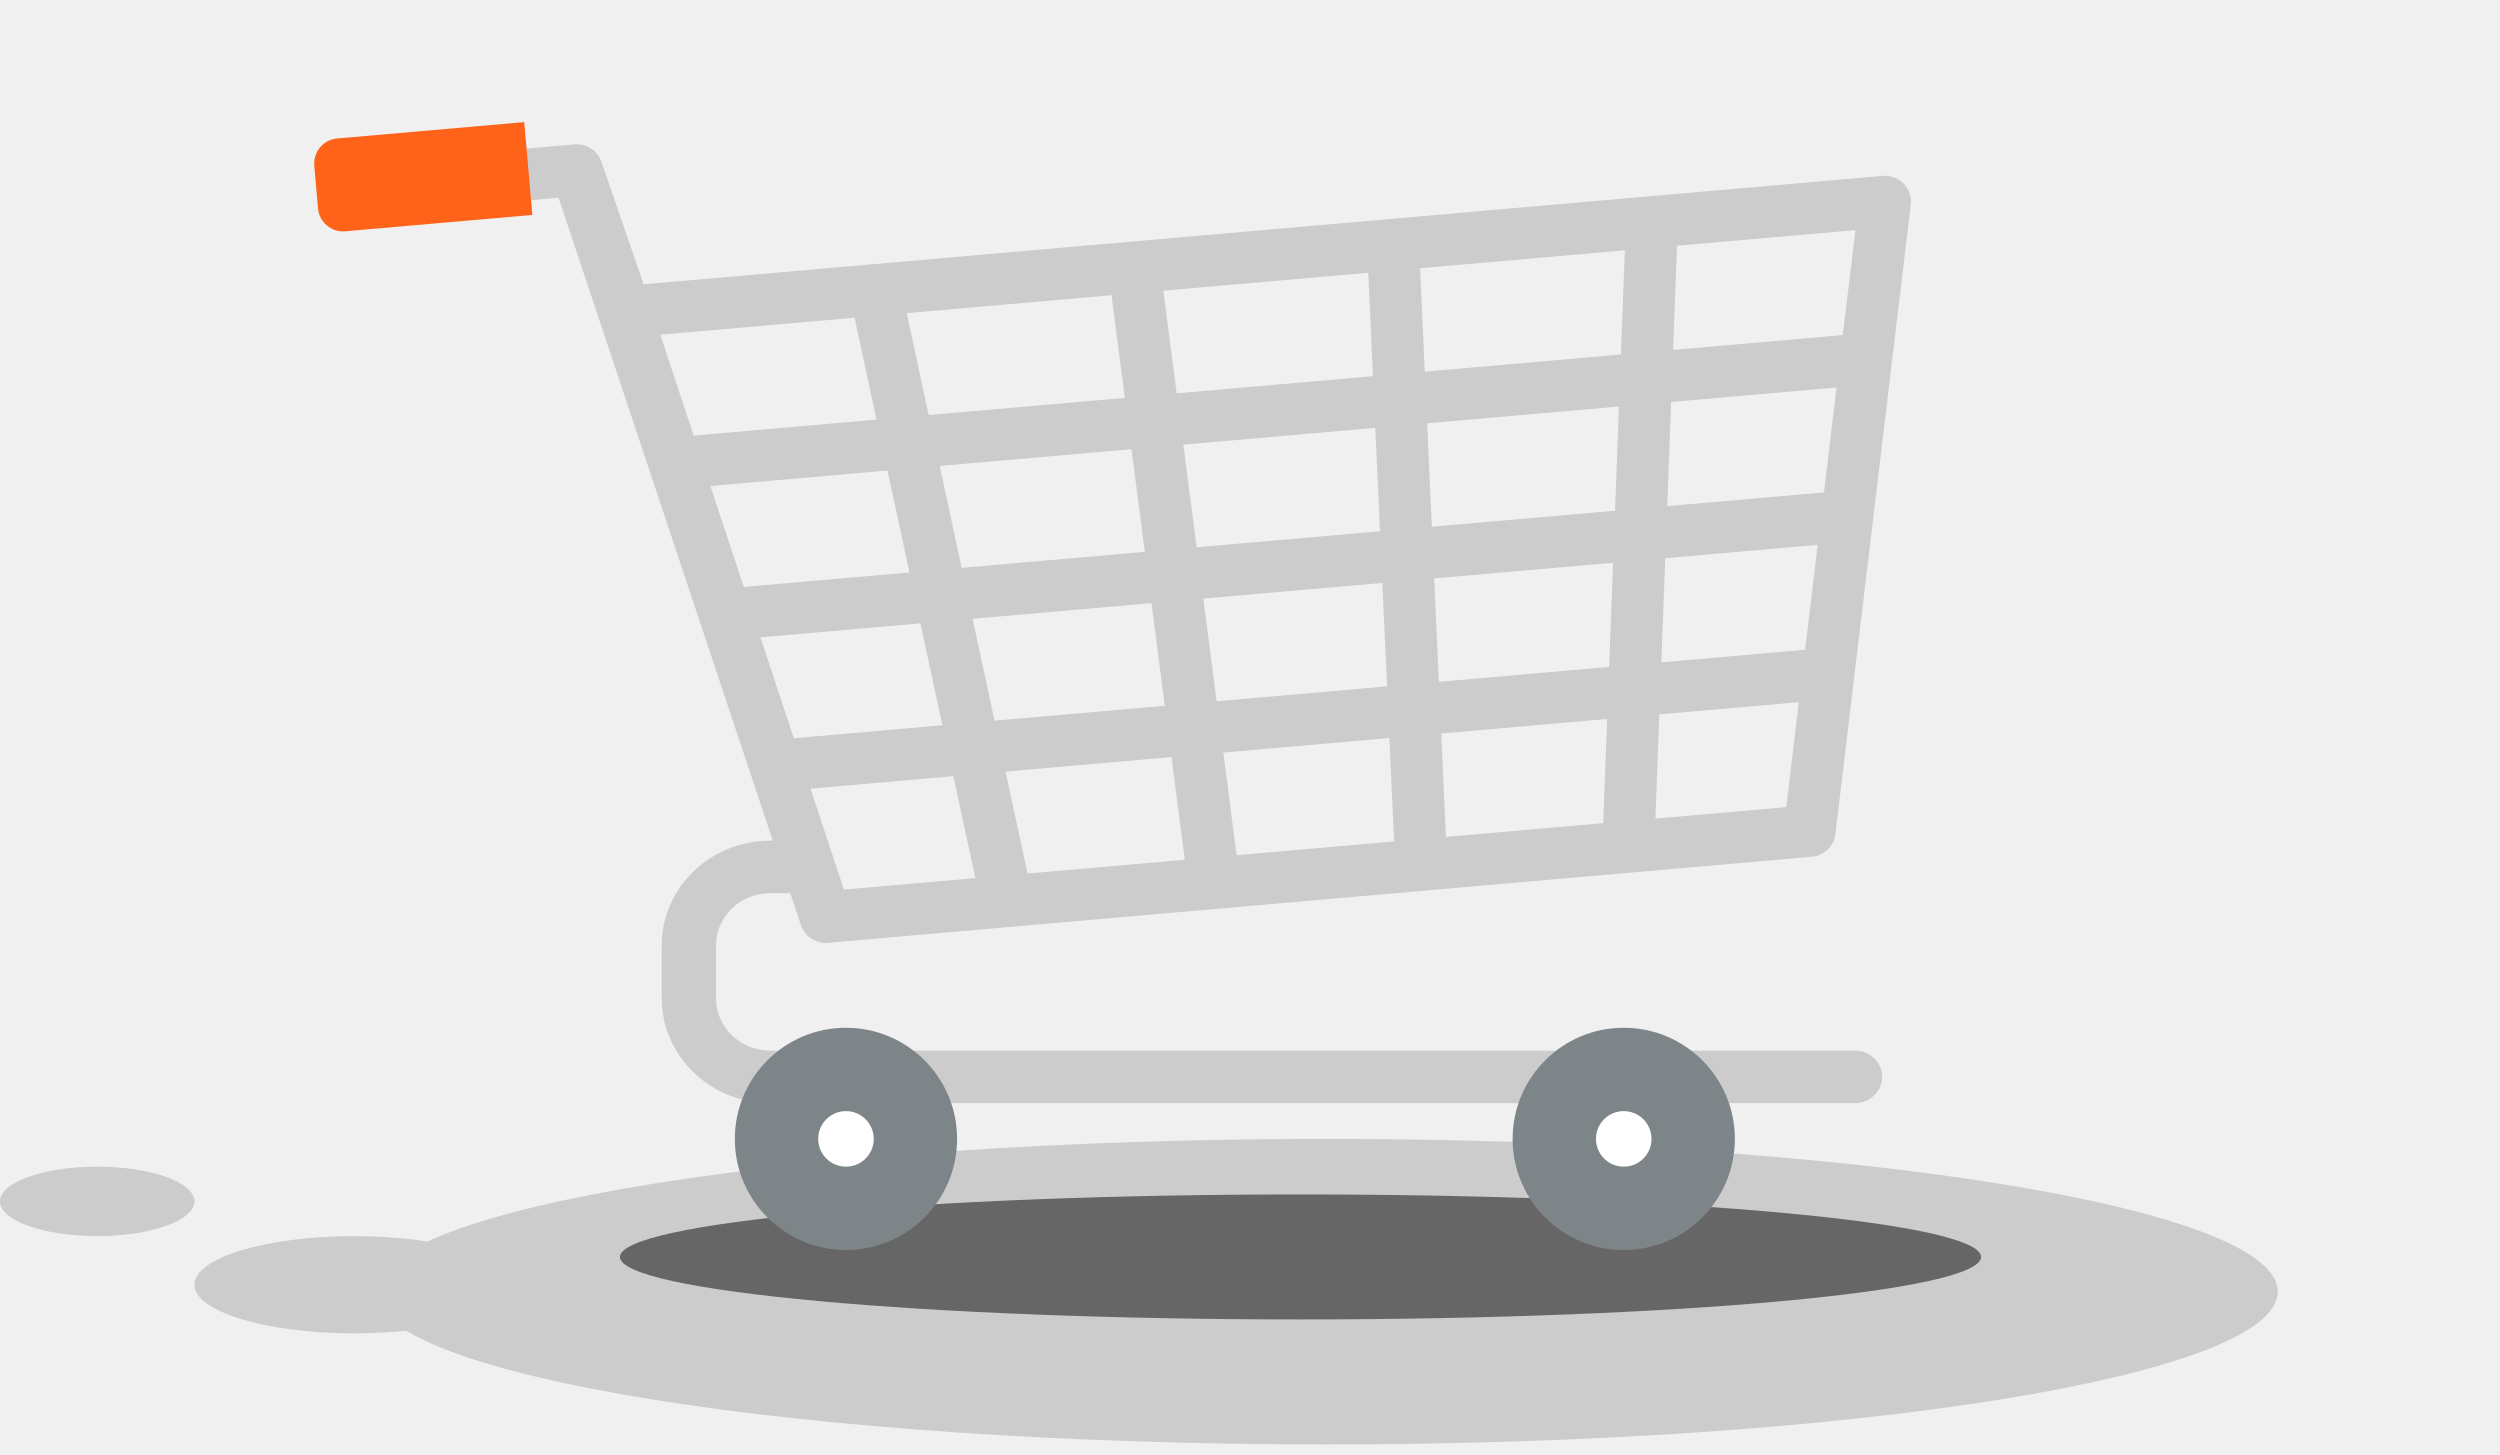
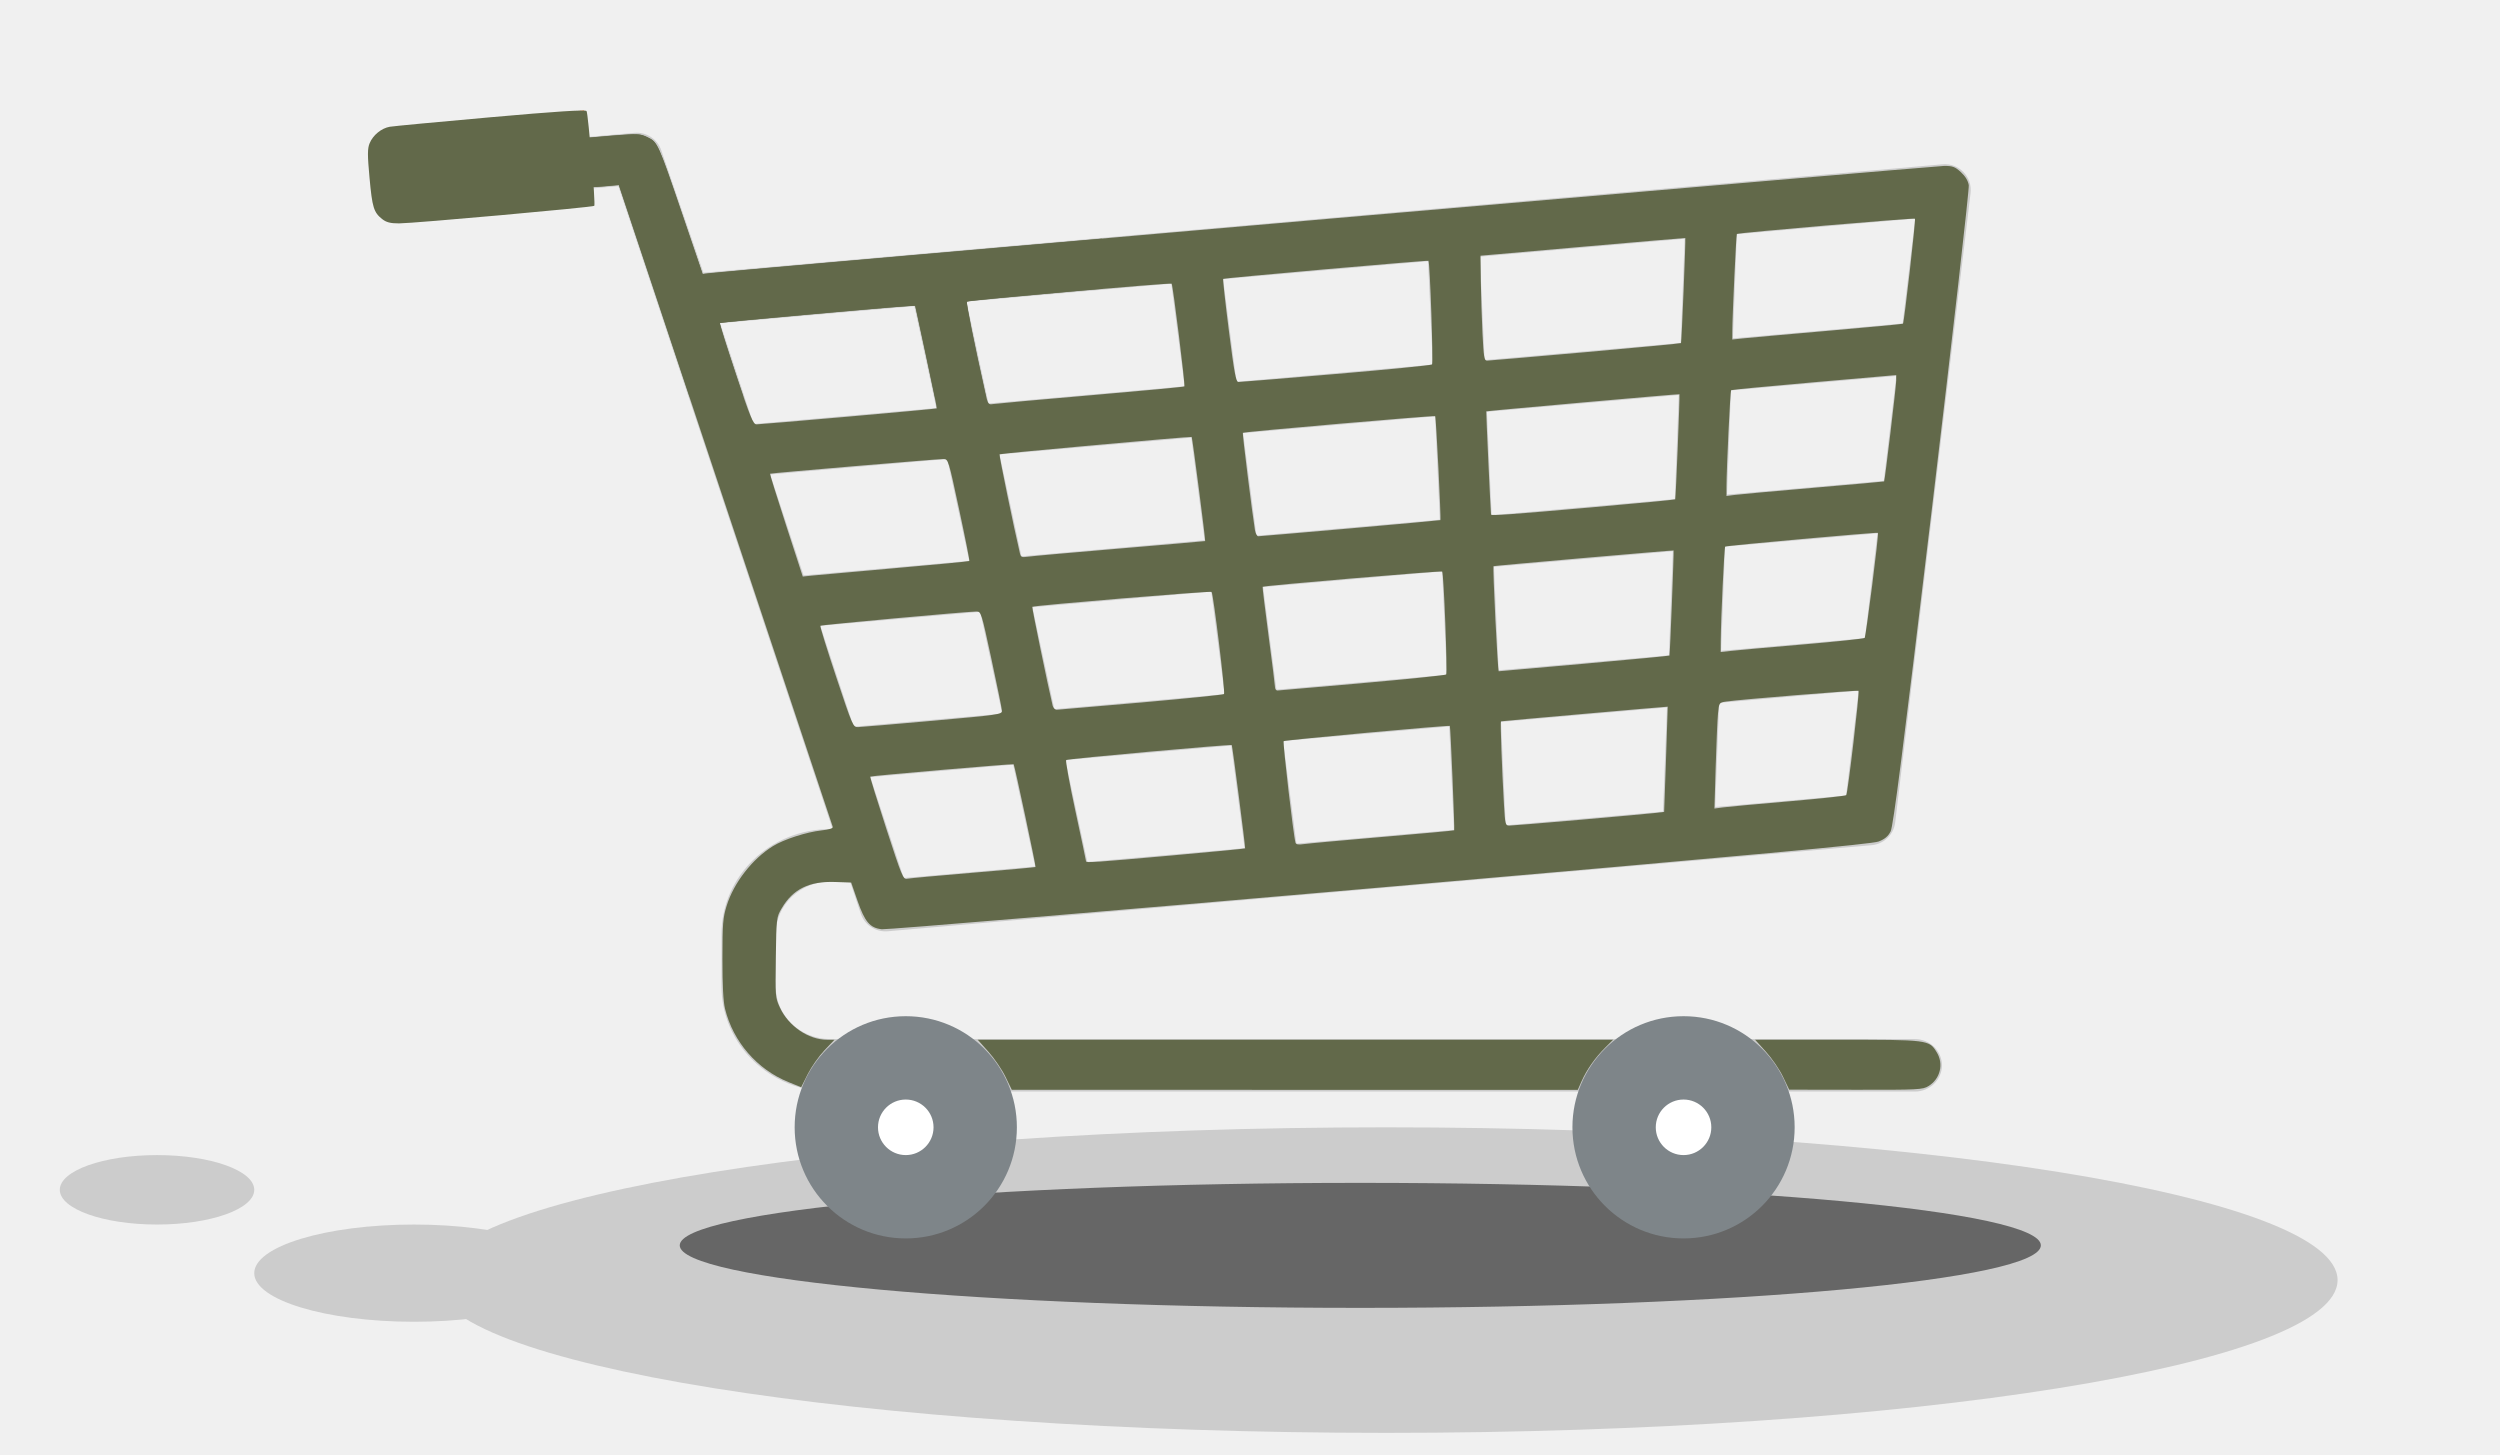
- <svg xmlns="http://www.w3.org/2000/svg" width="220" height="128" viewBox="0 0 220 128">
-   <g fill="none" fill-rule="evenodd">
-     <g>
-       <g transform="translate(-610 -390) translate(610 390)">
-         <ellipse cx="116.722" cy="113.667" fill="#CCC" rx="83.722" ry="13.444" />
-         <ellipse cx="114.444" cy="110.611" fill="#666" rx="59.889" ry="5.5" />
-         <ellipse cx="31.167" cy="113.056" fill="#CCC" rx="14.056" ry="4.278" />
-         <ellipse cx="8.556" cy="105.722" fill="#CCC" rx="8.556" ry="3.056" />
-         <g transform="translate(26.778)">
-           <path fill="#CCC" d="M136.465 97.075H40.997c-5.27-.005-9.54-4.139-9.546-9.239v-4.619c.005-5.1 4.276-9.233 9.546-9.239h2.387c1.318 0 2.387 1.034 2.387 2.31 0 1.275-1.069 2.31-2.387 2.31h-2.387c-2.635.003-4.77 2.069-4.773 4.619v4.62c.003 2.55 2.138 4.616 4.773 4.619h95.468c1.319 0 2.387 1.034 2.387 2.31 0 1.275-1.068 2.31-2.387 2.31z" />
-           <circle cx="116.111" cy="100.222" r="9.778" fill="#7E8589" fill-rule="nonzero" />
-           <circle cx="47.667" cy="100.222" r="9.778" fill="#7E8589" fill-rule="nonzero" />
-           <circle cx="116.111" cy="100.222" r="2.444" fill="#FFF" fill-rule="nonzero" />
-           <circle cx="47.667" cy="100.222" r="2.444" fill="#FFF" fill-rule="nonzero" />
-           <g>
-             <path fill="#CCC" d="M137.42 15.132H27.963L25.21 4.096c-.244-1.027-1.165-1.753-2.227-1.753H6.973c-1.264 0-2.288 1.018-2.288 2.275 0 1.256 1.024 2.275 2.287 2.275h14.2l15.67 65.634c.243 1.027 1.164 1.753 2.226 1.753h86.915c1.084 0 2.019-.755 2.24-1.81l11.436-54.6c.14-.67-.03-1.367-.465-1.899-.434-.531-1.086-.84-1.774-.84zm-41.264 4.55h18.087l-1.143 9.1H95.774l.382-9.1zm-27.26 0l.38 9.1H51.95l-1.143-9.1h18.088zm-39.856 0h17.158l1.144 9.1h-16.15l-2.152-9.1zm3.229 13.65h15.644l1.144 9.1H34.421l-2.152-9.1zm3.229 13.649h14.13l1.145 9.1H37.649l-2.151-9.1zm5.382 22.75l-2.153-9.1h12.617l1.144 9.1H40.88zm11.644-36.4h16.944l.38 9.1H53.667l-1.142-9.1zm1.715 13.65h15.8l.382 9.1H55.38l-1.142-9.1zm2.86 22.75l-1.144-9.1H70.61l.381 9.1H57.098zm32.382 0h-13.91l-.382-9.1h14.673l-.38 9.1zm.572-13.65H74.999l-.382-9.1h15.817l-.381 9.1zm.572-13.65H74.427l-.381-9.1h16.96l-.381 9.1zm.572-13.65H73.855l-.381-9.1h18.103l-.38 9.1zm16.757 40.95H94.059l.38-9.1h14.658l-1.143 9.1zm1.715-13.65H94.631l.38-9.1h15.801l-1.143 9.1zm1.716-13.65H95.202l.382-9.1h16.944l-1.143 9.1zm12.74 27.3h-11.561l1.143-9.1h12.323l-1.905 9.1zm2.86-13.65h-12.706l1.144-9.1h13.466l-1.905 9.1zm2.858-13.65h-13.849l1.144-9.1h14.61l-1.905 9.1zm2.86-13.65H117.71l1.144-9.1h15.753l-1.905 9.1z" transform="rotate(-5 142.095 -1.657)" />
-             <path fill="#FF6319" d="M2.213 0h16.528v8.2H2.213C.991 8.2 0 7.207 0 5.985V2.213C0 .991.991 0 2.213 0z" transform="rotate(-5 142.095 -1.657)" />
+ <svg xmlns="http://www.w3.org/2000/svg" width="220" height="128" viewBox="0 0 220 128" version="1.1" id="svg12">
+   <defs id="defs12" />
+   <g fill="none" fill-rule="evenodd" id="g12">
+     <g id="g11" transform="translate(5.262346,-1.018519)">
+       <g id="g10">
+         <ellipse cx="116.722" cy="113.667" fill="#cccccc" rx="83.722" ry="13.444" id="ellipse1" />
+         <ellipse cx="114.444" cy="110.611" fill="#666666" rx="59.889" ry="5.5" id="ellipse2" />
+         <ellipse cx="31.167" cy="113.056" fill="#cccccc" rx="14.056" ry="4.278" id="ellipse3" />
+         <ellipse cx="8.556" cy="105.722" fill="#cccccc" rx="8.556" ry="3.056" id="ellipse4" />
+         <g transform="translate(26.778)" id="g9">
+           <path fill="#cccccc" d="M 136.465,97.075 H 40.997 c -5.27,-0.005 -9.54,-4.139 -9.546,-9.239 v -4.619 c 0.005,-5.1 4.276,-9.233 9.546,-9.239 h 2.387 c 1.318,0 2.387,1.034 2.387,2.31 0,1.275 -1.069,2.31 -2.387,2.31 h -2.387 c -2.635,0.003 -4.77,2.069 -4.773,4.619 v 4.62 c 0.003,2.55 2.138,4.616 4.773,4.619 h 95.468 c 1.319,0 2.387,1.034 2.387,2.31 0,1.275 -1.068,2.31 -2.387,2.31 z" id="path4" />
+           <circle cx="116.111" cy="100.222" r="9.778" fill="#7e8589" fill-rule="nonzero" id="circle4" />
+           <circle cx="47.667" cy="100.222" r="9.778" fill="#7e8589" fill-rule="nonzero" id="circle5" />
+           <circle cx="116.111" cy="100.222" r="2.444" fill="#ffffff" fill-rule="nonzero" id="circle6" />
+           <circle cx="47.667" cy="100.222" r="2.444" fill="#ffffff" fill-rule="nonzero" id="circle7" />
+           <g id="g8">
+             <path fill="#cccccc" d="M 137.42,15.132 H 27.963 L 25.21,4.096 C 24.966,3.069 24.045,2.343 22.983,2.343 H 6.973 c -1.264,0 -2.288,1.018 -2.288,2.275 0,1.256 1.024,2.275 2.287,2.275 h 14.2 l 15.67,65.634 c 0.243,1.027 1.164,1.753 2.226,1.753 h 86.915 c 1.084,0 2.019,-0.755 2.24,-1.81 l 11.436,-54.6 c 0.14,-0.67 -0.03,-1.367 -0.465,-1.899 -0.434,-0.531 -1.086,-0.84 -1.774,-0.84 z m -41.264,4.55 h 18.087 l -1.143,9.1 H 95.774 Z m -27.26,0 0.38,9.1 H 51.95 l -1.143,-9.1 h 18.088 z m -39.856,0 h 17.158 l 1.144,9.1 h -16.15 z m 3.229,13.65 h 15.644 l 1.144,9.1 H 34.421 Z m 3.229,13.649 h 14.13 l 1.145,9.1 H 37.649 Z m 5.382,22.75 -2.153,-9.1 h 12.617 l 1.144,9.1 z m 11.644,-36.4 h 16.944 l 0.38,9.1 H 53.667 l -1.142,-9.1 z m 1.715,13.65 h 15.8 l 0.382,9.1 H 55.38 l -1.142,-9.1 z m 2.86,22.75 -1.144,-9.1 H 70.61 l 0.381,9.1 H 57.098 Z m 32.382,0 h -13.91 l -0.382,-9.1 h 14.673 l -0.38,9.1 z m 0.572,-13.65 H 74.999 l -0.382,-9.1 h 15.817 z m 0.572,-13.65 H 74.427 l -0.381,-9.1 h 16.96 z m 0.572,-13.65 H 73.855 l -0.381,-9.1 h 18.103 z m 16.757,40.95 H 94.059 l 0.38,-9.1 h 14.658 z m 1.715,-13.65 H 94.631 l 0.38,-9.1 h 15.801 z m 1.716,-13.65 H 95.202 l 0.382,-9.1 h 16.944 z m 12.74,27.3 h -11.561 l 1.143,-9.1 h 12.323 z m 2.86,-13.65 h -12.706 l 1.144,-9.1 h 13.466 l -1.905,9.1 z m 2.858,-13.65 h -13.849 l 1.144,-9.1 h 14.61 z m 2.86,-13.65 H 117.71 l 1.144,-9.1 h 15.753 l -1.905,9.1 z" transform="rotate(-5,142.095,-1.657)" id="path7" />
+             <path fill="#ff6319" d="M 2.213,0 H 18.741 V 8.2 H 2.213 C 0.991,8.2 0,7.207 0,5.985 V 2.213 C 0,0.991 0.991,0 2.213,0 Z" transform="rotate(-5,142.095,-1.657)" id="path8" />
          </g>
        </g>
      </g>
    </g>
+     <path style="fill:#62694a;stroke:#c8ab37;stroke-width:0;stroke-opacity:0.89" d="m 33.633,19.282 c -0.747,-0.6 -0.874,-1.014 -1.115,-3.636 -0.186,-2.018 -0.184,-2.567 0.008,-3.037 0.293,-0.717 1.038,-1.327 1.775,-1.455 0.31,-0.054 4.307,-0.431 8.881,-0.837 5.758,-0.512 8.353,-0.679 8.435,-0.544 0.15,0.247 0.801,8.22 0.681,8.342 -0.12,0.122 -15.912,1.541 -17.184,1.544 -0.75,0.002 -1.127,-0.095 -1.479,-0.378 z" id="path12" />
+     <path style="fill:#62694a;stroke:#c8ab37;stroke-width:0;stroke-opacity:0.89" d="m 69.386,95.225 c -2.764,-1.12 -4.863,-3.543 -5.582,-6.444 -0.158,-0.637 -0.23,-2.041 -0.229,-4.414 0.002,-3.107 0.042,-3.608 0.376,-4.675 0.632,-2.024 2.259,-4.115 4.074,-5.236 0.958,-0.592 2.936,-1.232 4.258,-1.379 0.694,-0.077 1.047,-0.187 1.001,-0.313 -0.039,-0.107 -4.291,-12.86 -9.45,-28.339 l -9.378,-28.145 -1.171,0.115 c -0.644,0.063 -1.176,0.086 -1.183,0.051 -0.006,-0.035 -0.103,-1.025 -0.216,-2.198 l -0.204,-2.134 2.295,-0.191 c 2.163,-0.18 2.336,-0.172 3.002,0.147 0.898,0.43 0.929,0.499 3.107,6.904 l 1.747,5.138 0.784,-0.093 c 2.076,-0.246 107.725,-9.419 108.479,-9.419 0.743,0 0.953,0.079 1.465,0.552 0.388,0.358 0.63,0.76 0.691,1.146 0.051,0.327 -1.407,13.122 -3.241,28.434 -2.575,21.507 -3.403,27.975 -3.637,28.434 -0.218,0.426 -0.515,0.677 -1.051,0.886 -0.582,0.227 -10.305,1.124 -43.865,4.049 -23.715,2.066 -43.451,3.719 -43.859,3.674 -1.045,-0.117 -1.491,-0.642 -2.144,-2.522 l -0.551,-1.588 -1.399,-0.05 c -2.292,-0.081 -3.718,0.618 -4.713,2.311 -0.463,0.787 -0.467,0.825 -0.521,4.317 -0.053,3.423 -0.043,3.548 0.355,4.414 0.754,1.639 2.519,2.843 4.168,2.843 h 0.636 l -0.889,0.94 c -0.489,0.517 -1.148,1.458 -1.464,2.09 L 70.502,95.677 Z M 85.64,76.799 c 2.988,-0.25 5.457,-0.475 5.487,-0.501 0.055,-0.047 -1.839,-8.944 -1.925,-9.043 -0.053,-0.062 -12.531,1.012 -12.621,1.086 -0.034,0.028 0.599,2.08 1.406,4.56 1.382,4.247 1.489,4.505 1.844,4.43 0.207,-0.044 2.821,-0.283 5.809,-0.533 z m 17.377,-1.508 c 3.582,-0.32 6.531,-0.605 6.553,-0.633 0.045,-0.056 -1.113,-9.022 -1.174,-9.091 -0.08,-0.09 -14.446,1.205 -14.572,1.314 -0.073,0.063 0.29,2.073 0.806,4.466 0.517,2.393 0.939,4.392 0.939,4.442 0,0.152 0.689,0.106 7.446,-0.498 z m 18.611,-1.638 c 3.454,-0.294 6.308,-0.558 6.341,-0.587 0.056,-0.048 -0.321,-9.113 -0.382,-9.187 -0.068,-0.082 -14.527,1.244 -14.624,1.341 -0.099,0.099 0.864,8.379 1.04,8.934 0.051,0.16 0.258,0.199 0.708,0.13 0.35,-0.053 3.463,-0.338 6.917,-0.632 z m 17.321,-1.501 c 3.171,-0.276 6.155,-0.548 6.63,-0.603 l 0.865,-0.101 0.165,-4.617 c 0.09,-2.539 0.16,-4.629 0.153,-4.644 -0.008,-0.02 -14.343,1.239 -14.677,1.29 -0.07,0.011 0.08,4.208 0.264,7.352 0.1,1.719 0.128,1.825 0.471,1.825 0.2,0 2.958,-0.226 6.129,-0.502 z m 18.411,-1.628 c 2.754,-0.237 5.054,-0.485 5.111,-0.551 0.137,-0.158 1.186,-9.073 1.08,-9.18 -0.08,-0.079 -10.389,0.755 -11.65,0.943 -0.617,0.092 -0.623,0.1 -0.717,1.049 -0.052,0.526 -0.145,2.624 -0.205,4.662 l -0.11,3.706 0.743,-0.1 c 0.408,-0.055 2.996,-0.293 5.749,-0.53 z M 82.076,63.429 c 5.795,-0.518 6.11,-0.563 6.096,-0.88 -0.008,-0.184 -0.423,-2.225 -0.921,-4.536 -0.899,-4.168 -0.91,-4.201 -1.343,-4.199 -0.845,0.004 -13.636,1.173 -13.717,1.253 -0.045,0.045 0.582,2.072 1.393,4.506 1.442,4.327 1.485,4.424 1.927,4.413 0.249,-0.006 3.203,-0.257 6.564,-0.557 z m 18.366,-1.609 c 3.939,-0.348 7.212,-0.682 7.272,-0.742 0.123,-0.123 -0.934,-8.813 -1.094,-8.99 -0.093,-0.104 -15.643,1.189 -15.78,1.311 -0.049,0.044 1.382,6.993 1.789,8.689 0.05,0.21 0.217,0.378 0.37,0.373 0.153,-0.005 3.502,-0.293 7.441,-0.641 z m 19.444,-1.703 c 3.99,-0.353 7.308,-0.696 7.374,-0.761 0.132,-0.132 -0.207,-8.918 -0.349,-9.06 -0.087,-0.087 -15.719,1.24 -15.801,1.342 -0.024,0.029 0.211,1.962 0.52,4.297 0.31,2.334 0.566,4.378 0.57,4.541 0.004,0.163 0.102,0.294 0.219,0.291 0.117,-0.004 3.477,-0.295 7.467,-0.648 z m 19.538,-1.711 c 4.092,-0.363 7.463,-0.686 7.49,-0.717 0.045,-0.051 0.404,-9.188 0.364,-9.248 -0.023,-0.035 -15.794,1.339 -15.848,1.381 -0.089,0.068 0.365,9.253 0.458,9.249 0.053,-0.002 3.444,-0.301 7.536,-0.664 z m 19.162,-1.686 c 2.961,-0.254 5.437,-0.516 5.503,-0.582 0.116,-0.116 1.262,-9.153 1.173,-9.248 -0.068,-0.073 -13.362,1.123 -13.448,1.21 -0.081,0.081 -0.379,6.392 -0.388,8.217 l -0.005,1.062 0.891,-0.099 c 0.49,-0.054 3.314,-0.307 6.275,-0.561 z M 78.734,50.001 c 3.577,-0.312 6.533,-0.596 6.568,-0.632 0.035,-0.035 -0.366,-2.067 -0.893,-4.516 -0.946,-4.406 -0.961,-4.452 -1.39,-4.458 -0.501,-0.007 -15.175,1.235 -15.255,1.292 -0.029,0.02 0.607,2.065 1.413,4.544 l 1.466,4.507 0.793,-0.084 c 0.436,-0.046 3.72,-0.34 7.297,-0.652 z m 19.808,-1.73 c 4.108,-0.347 7.488,-0.642 7.511,-0.656 0.052,-0.032 -1.122,-9.12 -1.184,-9.165 -0.084,-0.061 -16.834,1.453 -16.909,1.528 -0.058,0.058 1.26,6.469 1.79,8.709 0.082,0.345 0.169,0.382 0.708,0.303 0.338,-0.05 3.976,-0.374 8.084,-0.72 z M 118.827,46.499 c 4.341,-0.382 7.909,-0.71 7.928,-0.729 0.073,-0.073 -0.379,-9.079 -0.459,-9.148 -0.093,-0.08 -16.831,1.371 -16.927,1.467 -0.053,0.053 0.832,7.169 1.063,8.55 0.051,0.303 0.184,0.552 0.297,0.553 0.112,4.48e-4 3.757,-0.312 8.098,-0.693 z m 21.101,-1.839 c 4.09,-0.361 7.461,-0.683 7.491,-0.717 0.053,-0.06 0.424,-9.204 0.375,-9.252 -0.04,-0.039 -16.97,1.465 -17.005,1.51 -0.025,0.034 0.386,8.935 0.42,9.081 0.026,0.114 1.875,-0.018 8.719,-0.622 z m 19.64,-1.732 c 3.408,-0.292 6.213,-0.545 6.234,-0.562 0.066,-0.055 1.065,-8.388 1.065,-8.885 V 33.006 l -7.231,0.63 c -3.977,0.347 -7.262,0.662 -7.301,0.7 -0.074,0.074 -0.401,6.873 -0.404,8.41 l -0.002,0.902 0.721,-0.094 c 0.397,-0.052 3.51,-0.333 6.917,-0.625 z M 74.652,36.664 c 4.256,-0.375 7.758,-0.701 7.783,-0.725 0.024,-0.024 -0.394,-2.067 -0.928,-4.539 l -0.972,-4.495 -0.757,0.046 c -1.916,0.116 -16.363,1.414 -16.425,1.476 -0.039,0.039 0.594,2.061 1.405,4.494 1.276,3.827 1.521,4.424 1.816,4.424 0.187,0 3.823,-0.307 8.08,-0.681 z M 95.995,34.783 c 4.481,-0.385 8.185,-0.735 8.23,-0.777 0.09,-0.086 -1.004,-8.923 -1.12,-9.042 -0.101,-0.103 -17.888,1.459 -18.011,1.582 -0.084,0.084 0.638,3.68 1.597,7.948 0.245,1.089 0.275,1.135 0.706,1.063 0.248,-0.041 4.117,-0.39 8.598,-0.775 z m 21.559,-1.87 c 4.575,-0.39 8.384,-0.768 8.464,-0.84 0.124,-0.11 -0.18,-8.976 -0.313,-9.121 -0.063,-0.069 -17.983,1.509 -18.067,1.591 -0.038,0.037 0.188,2.092 0.503,4.567 0.468,3.678 0.62,4.501 0.833,4.506 0.144,0.003 4.004,-0.313 8.579,-0.704 z m 21.95,-1.918 c 4.603,-0.408 8.395,-0.769 8.425,-0.803 0.056,-0.062 0.43,-9.21 0.378,-9.249 -0.015,-0.011 -4.077,0.334 -9.025,0.769 l -8.997,0.789 0.026,2.202 c 0.014,1.211 0.079,3.291 0.145,4.621 0.103,2.086 0.158,2.418 0.399,2.415 0.154,-0.002 4.046,-0.337 8.649,-0.745 z m 21.312,-1.88 c 3.627,-0.316 6.618,-0.598 6.647,-0.628 0.106,-0.11 1.137,-9.157 1.053,-9.241 -0.091,-0.091 -15.566,1.235 -15.674,1.343 -0.061,0.062 -0.395,7.194 -0.4,8.567 l -0.003,0.723 0.891,-0.095 c 0.49,-0.052 3.859,-0.354 7.486,-0.669 z" id="path13" />
+     <path style="fill:#62694a;stroke:#c8ab37;stroke-width:0;stroke-opacity:0.89" d="M 88.484,94.76 C 88.18,94.133 87.506,93.141 86.985,92.558 l -0.947,-1.061 h 27.958 27.958 l -0.717,0.717 c -0.873,0.873 -1.612,1.927 -2.059,2.938 l -0.335,0.758 -24.903,-0.004 -24.903,-0.004 z" id="path14" />
+     <path style="fill:#62694a;stroke:#c8ab37;stroke-width:0;stroke-opacity:0.89" d="m 156.903,94.751 c -0.299,-0.627 -0.974,-1.616 -1.5,-2.197 l -0.956,-1.057 h 7.246 c 8.033,0 8.06,0.003 8.737,1.099 0.637,1.03 0.316,2.346 -0.727,2.982 -0.512,0.312 -0.881,0.331 -6.4,0.322 l -5.856,-0.009 z" id="path15" />
+     <path style="fill:#62694a;stroke:#c8ab37;stroke-width:0;stroke-opacity:0.89" d="m 57.585,25.605 c -1.703,-5.112 -3.106,-9.305 -3.117,-9.317 -0.011,-0.012 -0.364,0.011 -0.784,0.053 -0.42,0.041 -0.942,0.084 -1.159,0.094 l -0.395,0.019 -0.017,-0.102 c -0.031,-0.179 -0.412,-4.203 -0.4,-4.215 0.007,-0.007 0.754,-0.075 1.66,-0.152 2.046,-0.174 2.834,-0.192 3.179,-0.074 0.259,0.088 0.677,0.296 0.848,0.421 0.346,0.252 0.645,0.856 1.237,2.493 0.307,0.85 0.76,2.166 2.084,6.059 0.603,1.773 1.101,3.227 1.106,3.233 0.005,0.005 0.232,-0.017 0.503,-0.049 0.595,-0.071 3.246,-0.31 11.146,-1.006 7.003,-0.617 23.457,-2.055 23.507,-2.055 0.026,0 0.035,0.557 0.035,2.199 v 2.199 l -1.133,0.098 c -4.365,0.376 -9.404,0.845 -10.375,0.966 -0.446,0.055 -0.435,0.052 -0.435,0.15 0,0.357 0.669,3.682 1.428,7.094 0.139,0.626 0.253,1.149 0.253,1.163 0,0.014 -1.012,0.025 -2.249,0.025 h -2.249 l -0.035,-0.173 c -0.268,-1.332 -1.66,-7.799 -1.684,-7.823 -0.02,-0.02 -1.159,0.057 -2.637,0.179 -4.609,0.381 -14.222,1.258 -14.49,1.321 -0.064,0.015 -0.069,0.028 -0.053,0.132 0.042,0.262 0.757,2.512 1.571,4.946 l 0.475,1.418 h -2.361 -2.361 z" id="path16" />
+     <path style="fill:#62694a;stroke:#c8ab37;stroke-width:0;stroke-opacity:0.89" d="m 50.294,17.978 c 0,-0.115 -0.183,-2.144 -0.271,-3.01 -0.106,-1.04 -0.161,-1.404 -0.215,-1.438 -0.021,-0.014 -0.242,-0.025 -0.489,-0.025 -0.984,-3.35e-4 -3.544,0.19 -8.882,0.661 -5.207,0.459 -7.008,0.634 -7.231,0.701 -0.082,0.025 -0.151,0.042 -0.154,0.039 -0.003,-0.004 -0.035,-0.371 -0.073,-0.817 -0.063,-0.752 -0.064,-0.829 -0.022,-1.067 0.155,-0.882 0.805,-1.585 1.65,-1.784 0.215,-0.05 16.73,-1.503 16.759,-1.474 0.019,0.019 0.734,8.094 0.719,8.11 -0.007,0.007 -1.69,0.161 -1.762,0.161 -0.016,0 -0.029,-0.026 -0.029,-0.057 z" id="path17" />
  </g>
</svg>
